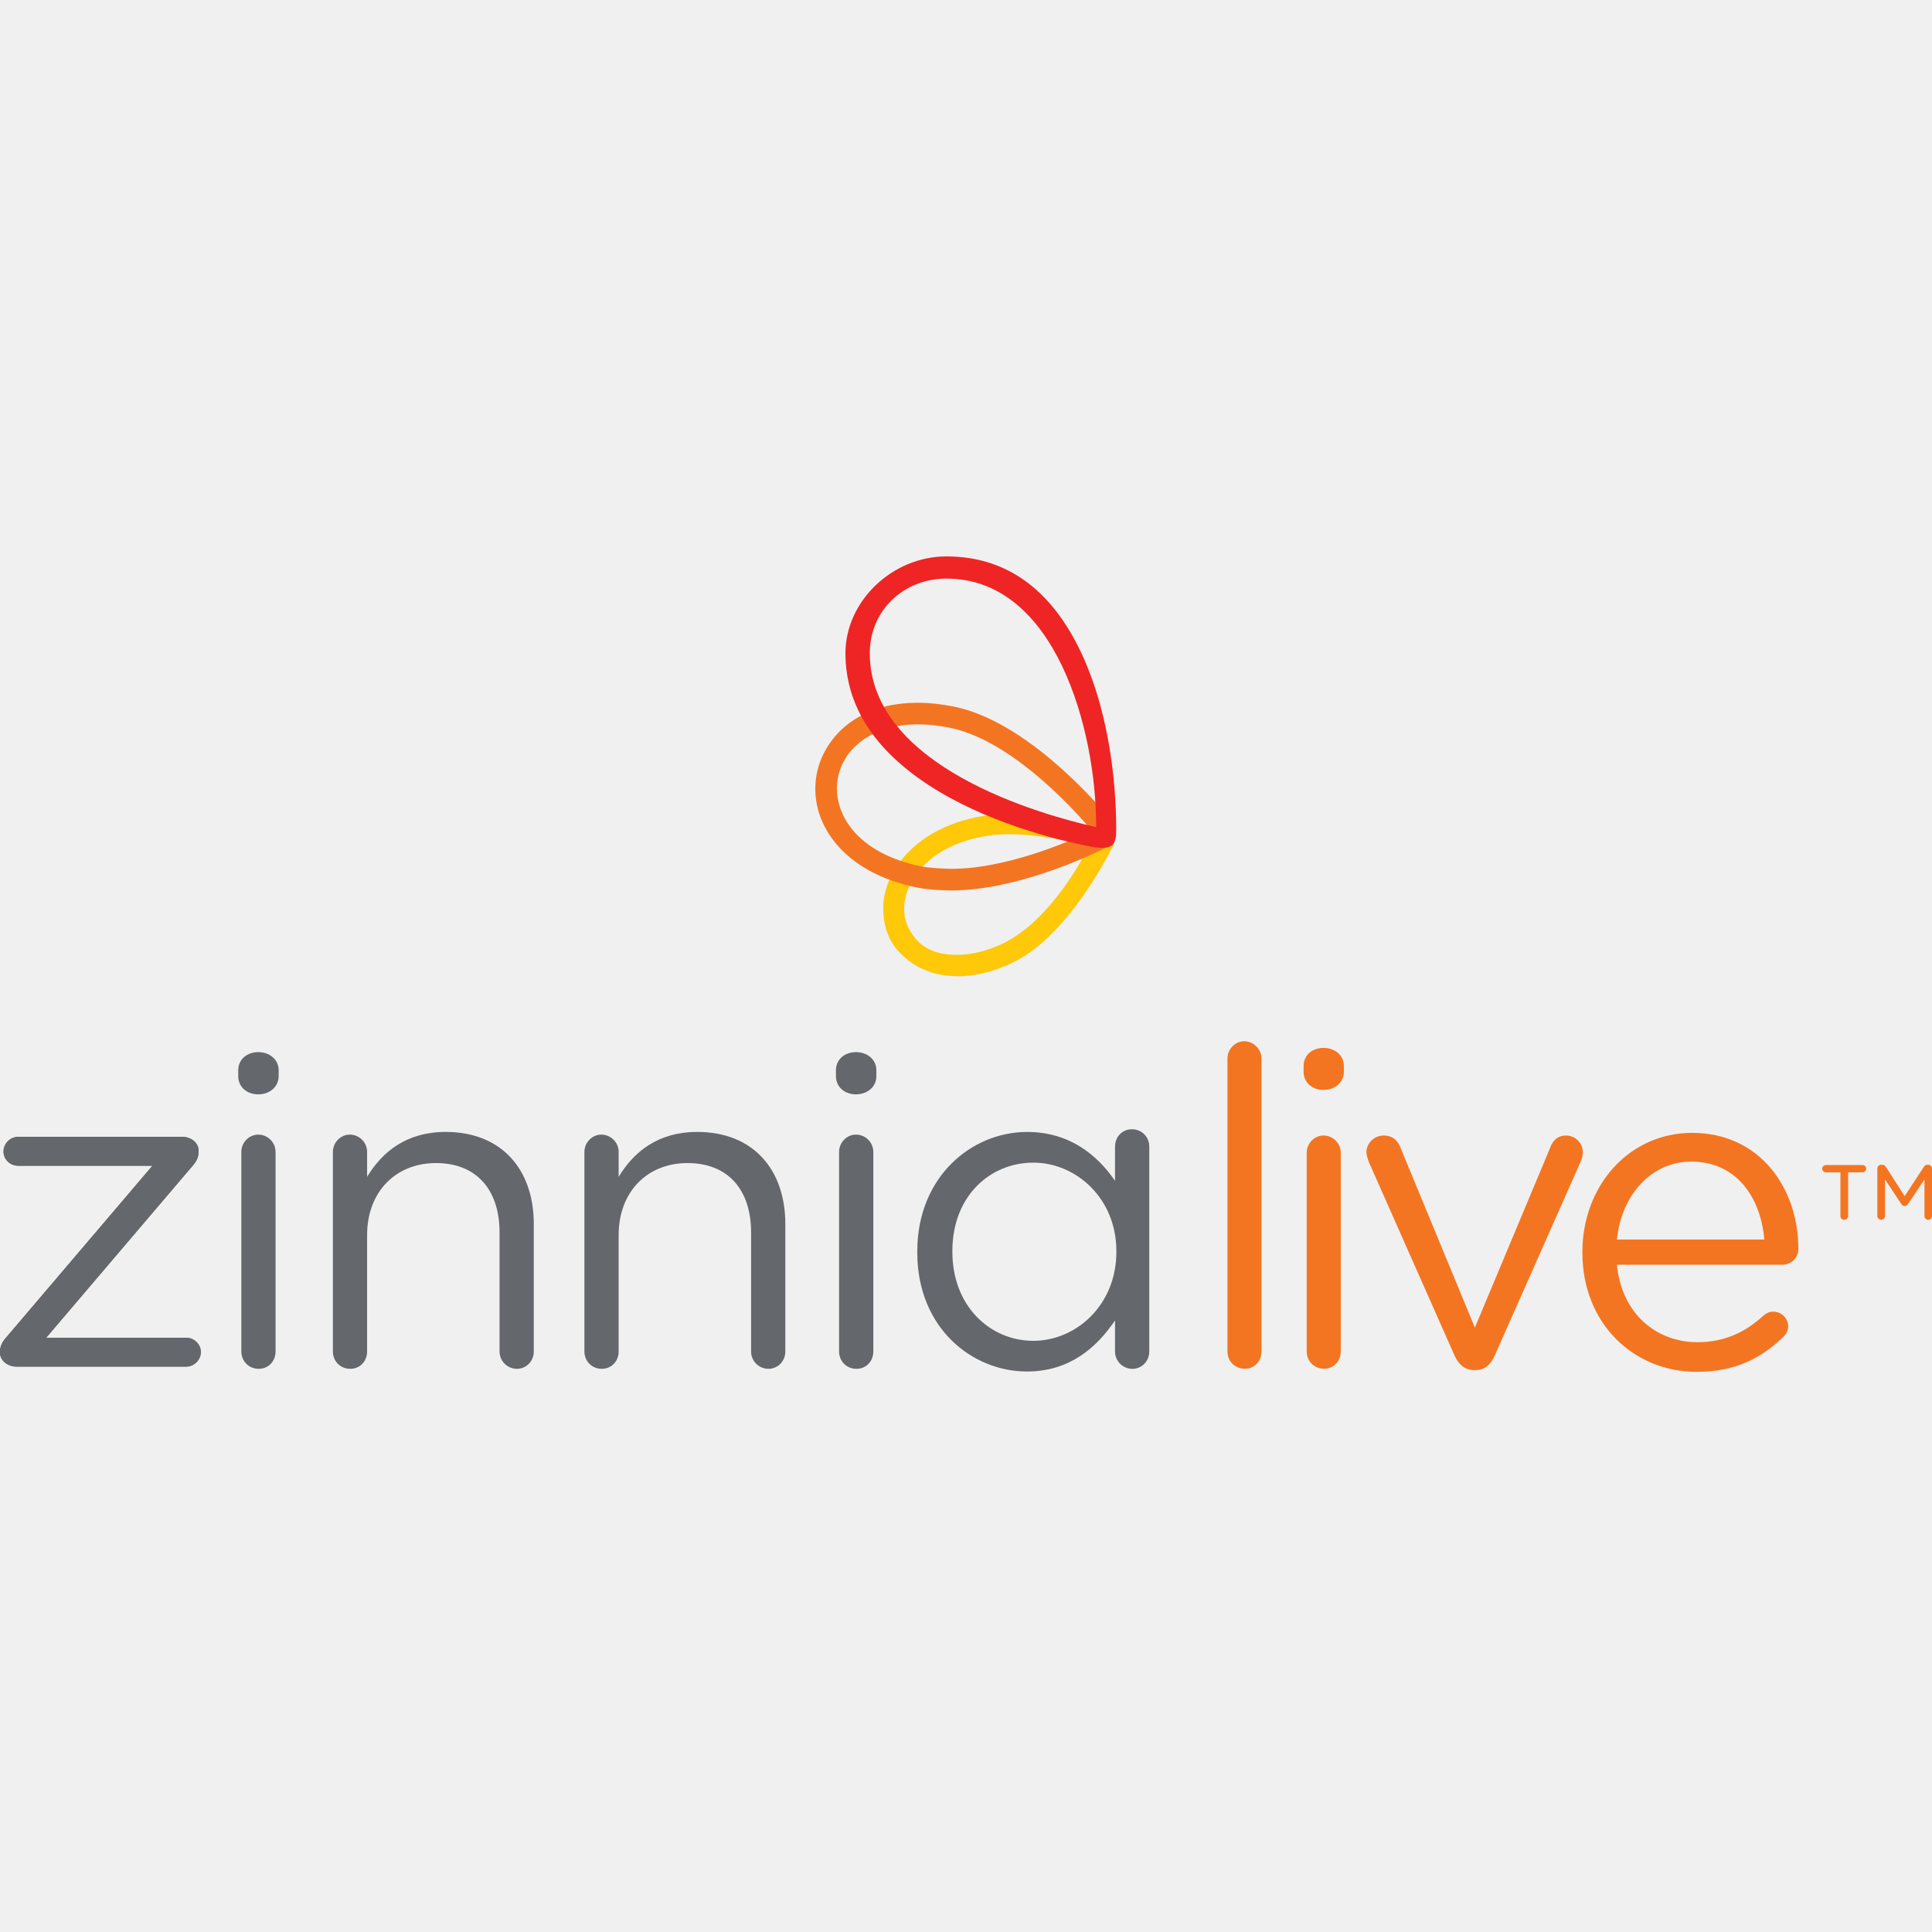
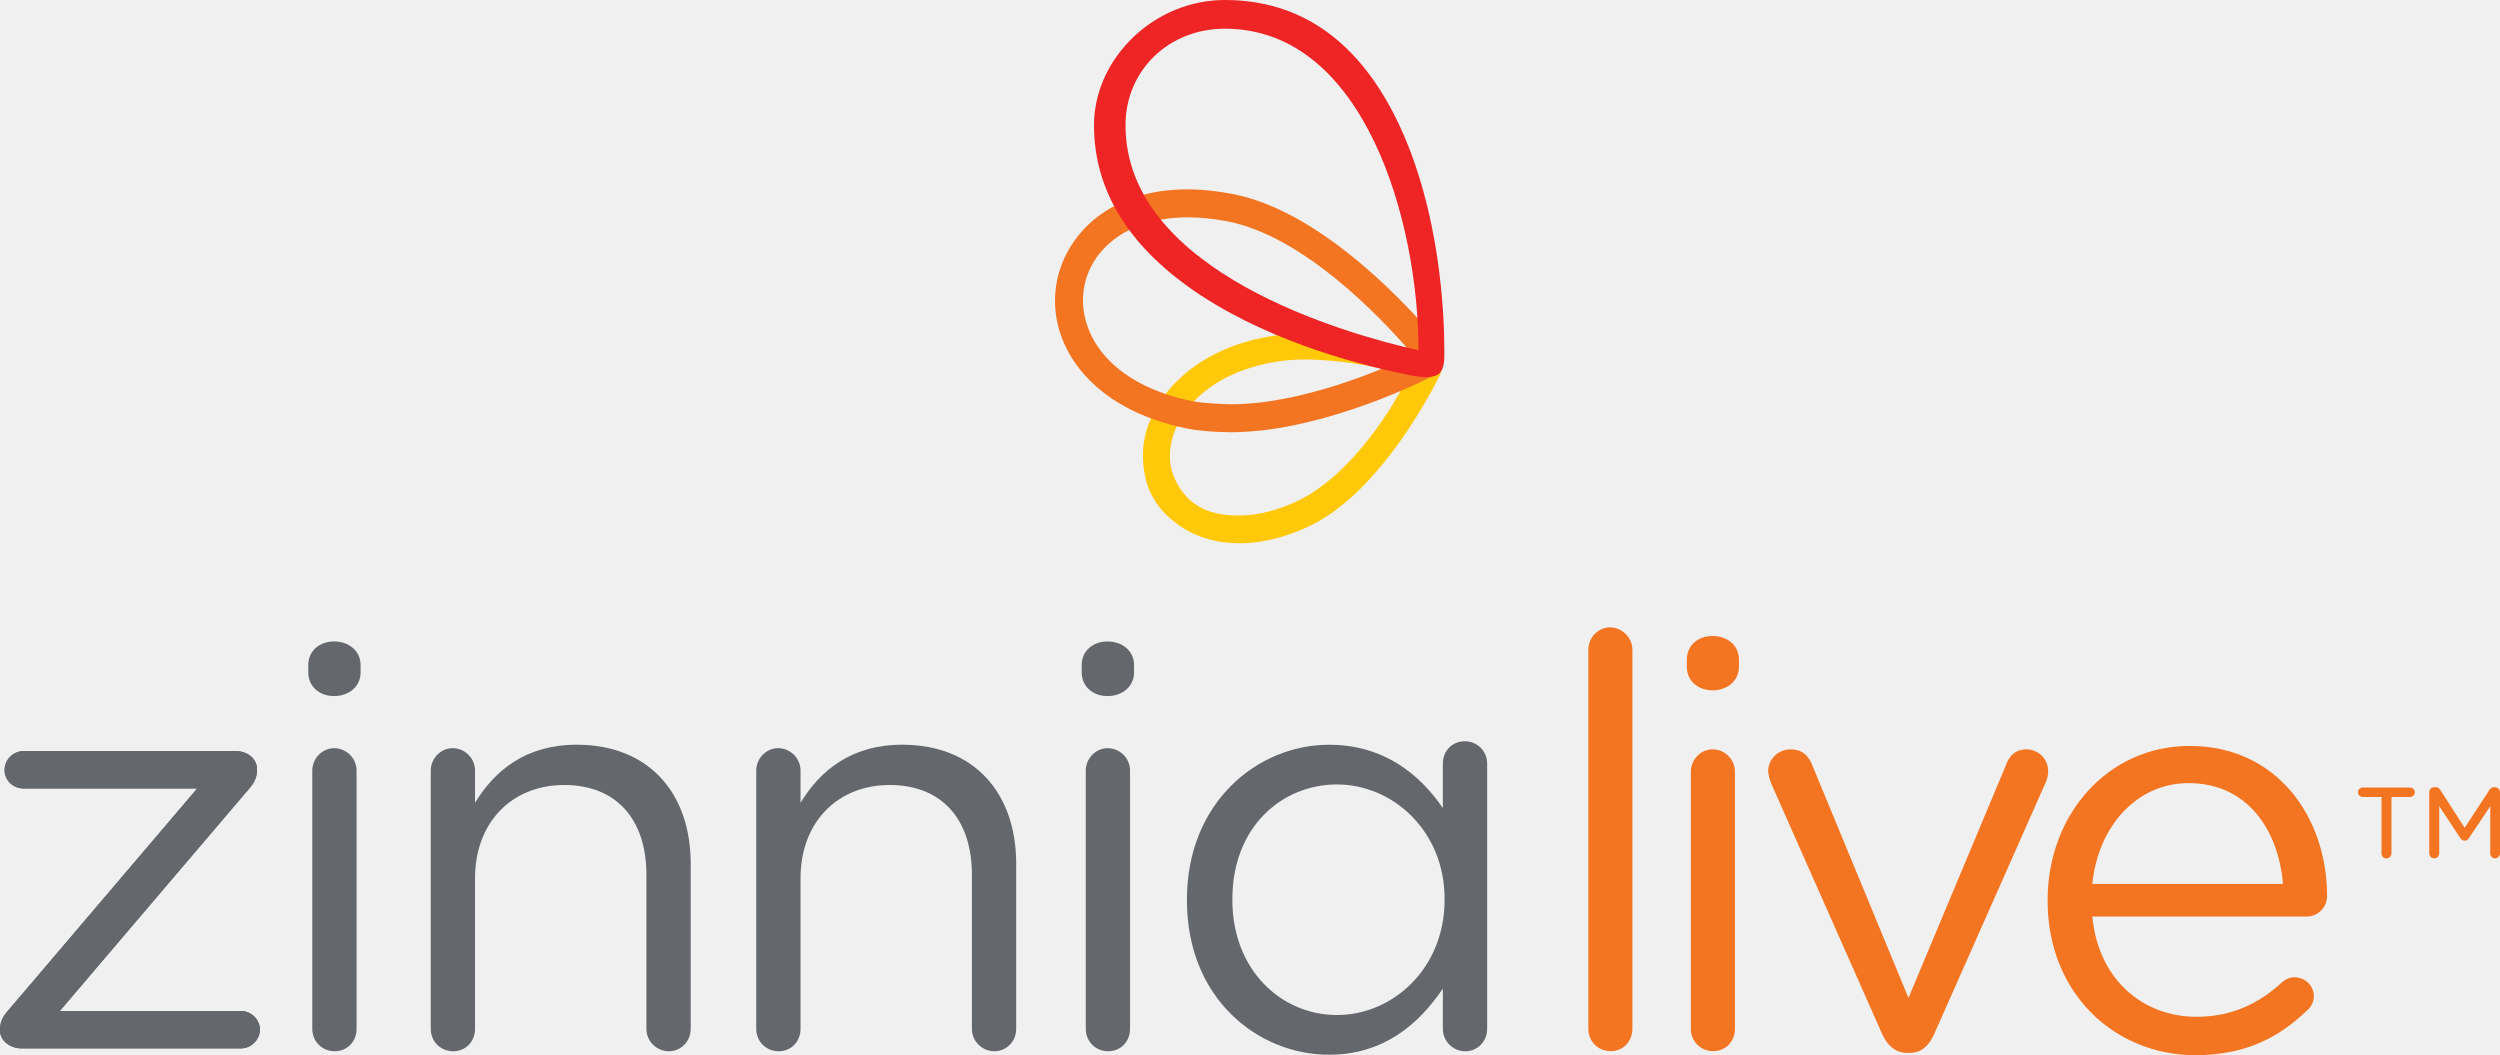
- <svg xmlns="http://www.w3.org/2000/svg" width="500" height="500" viewBox="0 0 500 500" fill="none">
-   <path d="M0 350.108V349.88C0 348.387 0.574 347.231 1.84 345.855L39.447 301.692H4.709C2.642 301.692 0.912 300.08 0.912 298.013C0.912 295.945 2.642 294.216 4.709 294.216H47.151C49.564 294.216 51.404 295.827 51.404 297.785V298.013C51.404 299.507 50.83 300.662 49.564 302.038L11.957 346.201H48.188C50.256 346.201 51.985 347.93 51.985 349.88C51.985 351.948 50.256 353.677 48.188 353.677H4.253C1.957 353.677 0 352.066 0 350.108Z" fill="#64676B" />
-   <path d="M62.456 298.123C62.456 295.71 64.413 293.635 66.827 293.635C69.24 293.635 71.315 295.592 71.315 298.123V349.763C71.315 352.294 69.475 354.251 66.944 354.251C64.413 354.251 62.456 352.294 62.456 349.763V298.123Z" fill="#64676B" />
-   <path d="M86.149 298.123C86.149 295.71 88.106 293.635 90.52 293.635C92.933 293.635 95.008 295.592 95.008 298.123V304.562C98.923 298.123 105.133 292.943 115.368 292.943C129.746 292.943 138.142 302.604 138.142 316.754V349.763C138.142 352.294 136.184 354.251 133.771 354.251C131.357 354.251 129.282 352.294 129.282 349.763V318.939C129.282 307.895 123.3 301 112.837 301C102.374 301 95.008 308.476 95.008 319.631V349.763C95.008 352.294 93.169 354.251 90.638 354.251C88.106 354.251 86.149 352.294 86.149 349.763V298.123Z" fill="#64676B" />
-   <path d="M151.246 298.123C151.246 295.71 153.204 293.635 155.617 293.635C158.031 293.635 160.106 295.592 160.106 298.123V304.562C164.02 298.123 170.23 292.943 180.466 292.943C194.843 292.943 203.239 302.604 203.239 316.754V349.763C203.239 352.294 201.282 354.251 198.868 354.251C196.455 354.251 194.38 352.294 194.38 349.763V318.939C194.38 307.895 188.398 301 177.934 301C167.471 301 160.106 308.476 160.106 319.631V349.763C160.106 352.294 158.266 354.251 155.735 354.251C153.204 354.251 151.246 352.294 151.246 349.763V298.123Z" fill="#64676B" />
-   <path d="M217.153 298.123C217.153 295.71 219.111 293.635 221.524 293.635C223.937 293.635 226.012 295.592 226.012 298.123V349.763C226.012 352.294 224.173 354.251 221.642 354.251C219.111 354.251 217.153 352.294 217.153 349.763V298.123Z" fill="#64676B" />
-   <path d="M297.431 349.77C297.431 352.301 295.473 354.258 293.06 354.258C290.646 354.258 288.571 352.301 288.571 349.77V341.72C283.744 348.85 276.725 354.943 265.798 354.943C251.538 354.943 237.388 343.67 237.388 324.12V323.891C237.388 304.451 251.531 292.95 265.798 292.95C276.843 292.95 283.973 298.933 288.571 305.599V296.74C288.571 294.209 290.411 292.251 292.942 292.251C295.473 292.251 297.431 294.209 297.431 296.74V349.763V349.77ZM246.475 323.774V324.002C246.475 338.034 256.254 347.003 267.409 347.003C278.564 347.003 288.917 337.688 288.917 324.002V323.774C288.917 310.088 278.454 300.89 267.409 300.89C256.365 300.89 246.475 309.403 246.475 323.774Z" fill="#64676B" />
-   <path d="M61.654 277.005C61.654 274.128 63.957 272.289 66.827 272.289C69.696 272.289 72.117 274.128 72.117 277.005V278.499C72.117 281.258 69.814 283.216 66.827 283.216C63.839 283.216 61.654 281.258 61.654 278.499V277.005Z" fill="#64676B" />
-   <path d="M216.344 277.005C216.344 274.128 218.64 272.289 221.517 272.289C224.394 272.289 226.807 274.128 226.807 277.005V278.499C226.807 281.258 224.504 283.216 221.517 283.216C218.529 283.216 216.344 281.258 216.344 278.499V277.005Z" fill="#64676B" />
-   <path d="M0 350.108V349.88C0 348.387 0.574 347.231 1.84 345.855L39.447 301.692H4.709C2.642 301.692 0.912 300.08 0.912 298.013C0.912 295.945 2.642 294.216 4.709 294.216H47.151C49.564 294.216 51.404 295.827 51.404 297.785V298.013C51.404 299.507 50.83 300.662 49.564 302.038L11.957 346.201H48.188C50.256 346.201 51.985 347.93 51.985 349.88C51.985 351.948 50.256 353.677 48.188 353.677H4.253C1.957 353.677 0 352.066 0 350.108Z" fill="#64676B" />
-   <path d="M317.665 273.937C317.665 271.531 319.615 269.471 322.014 269.471C324.413 269.471 326.48 271.531 326.48 273.937V349.763C326.48 352.279 324.648 354.229 322.132 354.229C319.615 354.229 317.665 352.279 317.665 349.763V273.937Z" fill="#F47521" />
-   <path d="M337.37 275.887C337.37 273.025 339.659 271.192 342.521 271.192C345.383 271.192 347.79 273.025 347.79 275.887V277.373C347.79 280.125 345.501 282.068 342.521 282.068C339.541 282.068 337.37 280.118 337.37 277.373V275.887ZM338.173 298.337C338.173 295.93 340.122 293.87 342.521 293.87C344.92 293.87 346.988 295.82 346.988 298.337V349.763C346.988 352.279 345.155 354.229 342.639 354.229C340.122 354.229 338.173 352.279 338.173 349.763V298.337Z" fill="#F47521" />
-   <path d="M381.924 354.575H381.468C379.062 354.575 377.458 353.089 376.427 350.793L354.206 300.625C353.978 299.823 353.632 299.021 353.632 298.219C353.632 295.931 355.582 293.87 358.098 293.87C360.615 293.87 361.88 295.357 362.565 297.306L381.696 343.582L401.166 297.078C401.739 295.357 402.998 293.87 405.286 293.87C407.692 293.87 409.635 295.82 409.635 298.219C409.635 299.021 409.407 299.823 409.179 300.397L386.847 350.793C385.816 353.081 384.33 354.575 381.924 354.575Z" fill="#F47521" />
-   <path d="M439.075 355.031C422.813 355.031 409.524 342.544 409.524 324.223V323.994C409.524 306.931 421.548 293.186 437.927 293.186C455.454 293.186 465.417 307.505 465.417 323.192C465.417 325.598 463.467 327.313 461.296 327.313H418.457C419.715 340.138 428.766 347.356 439.303 347.356C446.631 347.356 452.018 344.494 456.366 340.484C457.051 339.91 457.853 339.454 458.883 339.454C461.061 339.454 462.775 341.168 462.775 343.236C462.775 344.266 462.319 345.296 461.399 346.098C455.785 351.484 449.141 355.031 439.067 355.031H439.075ZM456.602 320.786C455.682 310.021 449.501 300.625 437.706 300.625C427.397 300.625 419.612 309.212 418.465 320.786H456.602Z" fill="#F47521" />
-   <path d="M476.292 303.399H472.532C472.032 303.399 471.583 302.95 471.583 302.45C471.583 301.949 472.039 301.501 472.532 301.501H482.009C482.554 301.501 482.959 301.949 482.959 302.45C482.959 302.95 482.554 303.399 482.009 303.399H478.294V314.686C478.294 315.231 477.837 315.687 477.249 315.687C476.704 315.687 476.299 315.231 476.299 314.686V303.399H476.292ZM485.858 302.442C485.858 301.854 486.262 301.442 486.858 301.442H487.131C487.535 301.442 487.808 301.626 488.036 301.942L492.929 309.558L497.918 301.942C498.146 301.626 498.418 301.442 498.779 301.442H499.051C499.551 301.442 500 301.898 500 302.442V314.679C500 315.224 499.544 315.68 498.999 315.68C498.455 315.68 498.05 315.224 498.05 314.679V305.246L493.834 311.544C493.606 311.905 493.333 312.133 492.929 312.133C492.524 312.133 492.252 311.905 492.024 311.544L487.852 305.246V314.679C487.852 315.224 487.396 315.68 486.851 315.68C486.307 315.68 485.85 315.224 485.85 314.679V302.442H485.858Z" fill="#F47521" />
-   <path d="M247.837 252.658C243.305 252.658 239.147 251.414 235.814 249.074C230.818 245.55 228.588 241.164 228.588 234.836C228.588 224.756 239.147 210.562 262.627 210.562C267.608 210.562 274.746 213.534 274.812 213.564L274.878 213.593H274.945C275.025 213.586 284.915 216.338 284.915 216.338L288.057 215.418C288.057 215.418 288.564 217.861 287.998 218.994C285.651 223.681 277.093 239.553 265.467 247.191C264.194 248.022 262.907 248.75 261.626 249.346C257.204 251.392 252.863 252.503 248.72 252.65C248.426 252.65 248.124 252.665 247.837 252.665M260.949 215.889C252.083 215.889 240.067 219.384 235.38 229.244C233.651 232.879 233.526 236.771 235.027 239.921C237.367 244.821 241.369 247.102 247.616 247.102C247.933 247.102 248.257 247.102 248.58 247.087C251.928 246.97 255.534 246.028 259.294 244.291C270.544 239.074 279.278 224.366 281.692 219.134L281.854 218.788L281.479 218.715C280.757 218.582 279.904 218.405 278.947 218.207C274.518 217.287 267.814 215.896 260.957 215.896" fill="#FFC808" />
-   <path d="M237.367 229.7C228.081 227.817 220.722 223.77 216.079 217.993C211.804 212.673 210.149 206.301 211.414 200.062C213.063 191.931 220.619 182.292 236.469 181.887C236.793 181.88 237.124 181.872 237.455 181.872C240.442 181.872 243.606 182.211 246.866 182.866C264.849 186.515 282.339 206 287.269 211.886C288.145 212.931 288.498 214.292 288.226 215.631C287.983 216.809 287.299 217.817 286.298 218.472C286.166 218.56 286.688 219.141 286.548 219.215C281.39 221.856 262.627 230.443 246.262 230.443C243.121 230.443 239.743 230.178 237.374 229.7M237.602 187.472C237.315 187.472 237.035 187.472 236.756 187.472C232.414 187.582 228.574 188.517 225.343 190.261C224.865 190.518 224.387 190.798 223.938 191.092C220.156 193.564 217.713 197.045 216.881 201.165C215.954 205.742 217.294 210.665 220.553 214.66C224.357 219.318 230.553 222.629 238.485 224.233C240.545 224.653 244.982 224.851 246.277 224.851C260.059 224.851 276.335 218.045 282.406 215.065L282.089 214.388L281.839 214.094C276.004 207.361 260.817 191.379 245.762 188.333C242.937 187.759 240.192 187.464 237.609 187.464" fill="#F47521" />
-   <path d="M282.604 219.163C273.149 217.324 255.085 212.791 240.361 203.196C226.057 193.866 218.802 182.38 218.802 169.047C218.802 155.714 230.774 144 244.953 144C260.331 144 272.075 152.425 279.86 169.032C287.99 186.383 288.873 206.515 288.873 214.358C288.873 216.139 288.873 217.464 287.99 218.567C287.358 219.362 285.584 219.458 284.981 219.428C284.378 219.399 283.465 219.318 282.612 219.156M244.953 149.739C233.79 149.739 225.101 158.039 225.101 169.047C225.101 198.568 269.728 210.893 283.318 213.968L283.686 214.049V213.674C283.686 188.958 273.171 149.739 244.953 149.739Z" fill="#EE2524" />
+ <svg xmlns="http://www.w3.org/2000/svg" width="500" height="211" viewBox="0 0 500 211" fill="none">
+   <g clip-path="url(#clip0_17158_423)">
+     <path d="M0 206.108V205.88C0 204.387 0.574 203.231 1.84 201.855L39.447 157.692H4.709C2.642 157.692 0.912 156.08 0.912 154.013C0.912 151.945 2.642 150.216 4.709 150.216H47.151C49.564 150.216 51.404 151.827 51.404 153.785V154.013C51.404 155.507 50.83 156.662 49.564 158.038L11.957 202.201H48.188C50.256 202.201 51.985 203.93 51.985 205.88C51.985 207.948 50.256 209.677 48.188 209.677H4.253C1.957 209.677 0 208.066 0 206.108Z" fill="#64676B" />
+     <path d="M62.456 154.123C62.456 151.71 64.413 149.635 66.827 149.635C69.24 149.635 71.315 151.592 71.315 154.123V205.763C71.315 208.294 69.475 210.251 66.944 210.251C64.413 210.251 62.456 208.294 62.456 205.763V154.123Z" fill="#64676B" />
+     <path d="M86.149 154.123C86.149 151.71 88.106 149.635 90.52 149.635C92.933 149.635 95.008 151.592 95.008 154.123V160.562C98.923 154.123 105.133 148.943 115.368 148.943C129.746 148.943 138.142 158.604 138.142 172.754V205.763C138.142 208.294 136.184 210.251 133.771 210.251C131.357 210.251 129.282 208.294 129.282 205.763V174.939C129.282 163.895 123.3 157 112.837 157C102.374 157 95.008 164.476 95.008 175.631V205.763C95.008 208.294 93.169 210.251 90.638 210.251C88.106 210.251 86.149 208.294 86.149 205.763V154.123Z" fill="#64676B" />
+     <path d="M151.246 154.123C151.246 151.71 153.204 149.635 155.617 149.635C158.031 149.635 160.106 151.592 160.106 154.123V160.562C164.02 154.123 170.23 148.943 180.466 148.943C194.843 148.943 203.239 158.604 203.239 172.754V205.763C203.239 208.294 201.282 210.251 198.868 210.251C196.455 210.251 194.38 208.294 194.38 205.763V174.939C194.38 163.895 188.398 157 177.934 157C167.471 157 160.106 164.476 160.106 175.631V205.763C160.106 208.294 158.266 210.251 155.735 210.251C153.204 210.251 151.246 208.294 151.246 205.763V154.123Z" fill="#64676B" />
+     <path d="M217.153 154.123C217.153 151.71 219.111 149.635 221.524 149.635C223.937 149.635 226.012 151.592 226.012 154.123V205.763C226.012 208.294 224.173 210.251 221.642 210.251C219.111 210.251 217.153 208.294 217.153 205.763V154.123Z" fill="#64676B" />
+     <path d="M297.431 205.77C297.431 208.301 295.473 210.258 293.06 210.258C290.646 210.258 288.571 208.301 288.571 205.77V197.72C283.744 204.85 276.725 210.943 265.798 210.943C251.538 210.943 237.388 199.67 237.388 180.12V179.891C237.388 160.451 251.531 148.95 265.798 148.95C276.843 148.95 283.973 154.933 288.571 161.599V152.74C288.571 150.209 290.411 148.251 292.942 148.251C295.473 148.251 297.431 150.209 297.431 152.74V205.763V205.77ZM246.475 179.774V180.002C246.475 194.034 256.254 203.003 267.409 203.003C278.564 203.003 288.917 193.688 288.917 180.002V179.774C288.917 166.088 278.454 156.89 267.409 156.89C256.365 156.89 246.475 165.403 246.475 179.774Z" fill="#64676B" />
+     <path d="M61.654 133.005C61.654 130.128 63.957 128.289 66.827 128.289C69.696 128.289 72.117 130.128 72.117 133.005V134.499C72.117 137.258 69.814 139.216 66.827 139.216C63.839 139.216 61.654 137.258 61.654 134.499V133.005Z" fill="#64676B" />
+     <path d="M216.344 133.005C216.344 130.128 218.64 128.289 221.517 128.289C224.394 128.289 226.807 130.128 226.807 133.005V134.499C226.807 137.258 224.504 139.216 221.517 139.216C218.529 139.216 216.344 137.258 216.344 134.499V133.005Z" fill="#64676B" />
+     <path d="M0 206.108V205.88C0 204.387 0.574 203.231 1.84 201.855L39.447 157.692H4.709C2.642 157.692 0.912 156.08 0.912 154.013C0.912 151.945 2.642 150.216 4.709 150.216H47.151C49.564 150.216 51.404 151.827 51.404 153.785V154.013C51.404 155.507 50.83 156.662 49.564 158.038L11.957 202.201H48.188C50.256 202.201 51.985 203.93 51.985 205.88C51.985 207.948 50.256 209.677 48.188 209.677H4.253C1.957 209.677 0 208.066 0 206.108Z" fill="#64676B" />
+     <path d="M317.665 129.937C317.665 127.531 319.615 125.471 322.014 125.471C324.413 125.471 326.48 127.531 326.48 129.937V205.763C326.48 208.279 324.648 210.229 322.132 210.229C319.615 210.229 317.665 208.279 317.665 205.763V129.937Z" fill="#F47521" />
+     <path d="M337.37 131.887C337.37 129.025 339.659 127.192 342.521 127.192C345.383 127.192 347.79 129.025 347.79 131.887V133.373C347.79 136.125 345.501 138.068 342.521 138.068C339.541 138.068 337.37 136.118 337.37 133.373V131.887ZM338.173 154.337C338.173 151.93 340.122 149.87 342.521 149.87C344.92 149.87 346.988 151.82 346.988 154.337V205.763C346.988 208.279 345.155 210.229 342.639 210.229C340.122 210.229 338.173 208.279 338.173 205.763V154.337Z" fill="#F47521" />
+     <path d="M381.924 210.575H381.468C379.062 210.575 377.458 209.089 376.427 206.793L354.206 156.625C353.978 155.823 353.632 155.021 353.632 154.219C353.632 151.931 355.582 149.87 358.098 149.87C360.615 149.87 361.88 151.357 362.565 153.306L381.696 199.582L401.166 153.078C401.739 151.357 402.998 149.87 405.286 149.87C407.692 149.87 409.635 151.82 409.635 154.219C409.635 155.021 409.407 155.823 409.179 156.397L386.847 206.793C385.816 209.081 384.33 210.575 381.924 210.575Z" fill="#F47521" />
+     <path d="M439.075 211.031C422.813 211.031 409.524 198.544 409.524 180.223V179.994C409.524 162.931 421.548 149.186 437.927 149.186C455.454 149.186 465.417 163.505 465.417 179.192C465.417 181.598 463.467 183.313 461.296 183.313H418.457C419.715 196.138 428.766 203.356 439.303 203.356C446.631 203.356 452.018 200.494 456.366 196.484C457.051 195.91 457.853 195.454 458.883 195.454C461.061 195.454 462.775 197.168 462.775 199.236C462.775 200.266 462.319 201.296 461.399 202.098C455.785 207.484 449.141 211.031 439.067 211.031H439.075ZM456.602 176.786C455.682 166.021 449.501 156.625 437.706 156.625C427.397 156.625 419.612 165.212 418.465 176.786H456.602Z" fill="#F47521" />
+     <path d="M476.292 159.399H472.532C472.032 159.399 471.583 158.95 471.583 158.45C471.583 157.949 472.039 157.501 472.532 157.501H482.009C482.554 157.501 482.959 157.949 482.959 158.45C482.959 158.95 482.554 159.399 482.009 159.399H478.294V170.686C478.294 171.231 477.837 171.687 477.249 171.687C476.704 171.687 476.299 171.231 476.299 170.686V159.399H476.292ZM485.858 158.442C485.858 157.854 486.262 157.442 486.858 157.442H487.131C487.535 157.442 487.808 157.626 488.036 157.942L492.929 165.558L497.918 157.942C498.146 157.626 498.418 157.442 498.779 157.442H499.051C499.551 157.442 500 157.898 500 158.442V170.679C500 171.224 499.544 171.68 498.999 171.68C498.455 171.68 498.05 171.224 498.05 170.679V161.246L493.834 167.544C493.606 167.905 493.333 168.133 492.929 168.133C492.524 168.133 492.252 167.905 492.024 167.544L487.852 161.246V170.679C487.852 171.224 487.396 171.68 486.851 171.68C486.307 171.68 485.85 171.224 485.85 170.679V158.442H485.858Z" fill="#F47521" />
+     <path d="M247.837 108.658C243.305 108.658 239.147 107.414 235.814 105.074C230.818 101.55 228.588 97.164 228.588 90.836C228.588 80.756 239.147 66.562 262.627 66.562C267.608 66.562 274.746 69.534 274.812 69.564L274.878 69.593H274.945C275.025 69.586 284.915 72.338 284.915 72.338L288.057 71.418C288.057 71.418 288.564 73.861 287.998 74.994C285.651 79.681 277.093 95.553 265.467 103.191C264.194 104.022 262.907 104.75 261.626 105.346C257.204 107.392 252.863 108.503 248.72 108.65C248.426 108.65 248.124 108.665 247.837 108.665M260.949 71.889C252.083 71.889 240.067 75.384 235.38 85.244C233.651 88.879 233.526 92.771 235.027 95.921C237.367 100.821 241.369 103.102 247.616 103.102C247.933 103.102 248.257 103.102 248.58 103.087C251.928 102.97 255.534 102.028 259.294 100.291C270.544 95.074 279.278 80.366 281.692 75.134L281.854 74.788L281.479 74.715C280.757 74.582 279.904 74.405 278.947 74.207C274.518 73.287 267.814 71.896 260.957 71.896" fill="#FFC808" />
+     <path d="M237.367 85.7C228.081 83.817 220.722 79.77 216.079 73.993C211.804 68.673 210.149 62.301 211.414 56.062C213.063 47.931 220.619 38.292 236.469 37.887C236.793 37.88 237.124 37.872 237.455 37.872C240.442 37.872 243.606 38.211 246.866 38.866C264.849 42.515 282.339 62 287.269 67.886C288.145 68.931 288.498 70.292 288.226 71.631C287.983 72.809 287.299 73.817 286.298 74.472C286.166 74.56 286.688 75.141 286.548 75.215C281.39 77.856 262.627 86.443 246.262 86.443C243.121 86.443 239.743 86.178 237.374 85.7M237.602 43.472C237.315 43.472 237.035 43.472 236.756 43.472C232.414 43.582 228.574 44.517 225.343 46.261C224.865 46.518 224.387 46.798 223.938 47.092C220.156 49.564 217.713 53.045 216.881 57.165C215.954 61.742 217.294 66.665 220.553 70.66C224.357 75.318 230.553 78.629 238.485 80.233C240.545 80.653 244.982 80.851 246.277 80.851C260.059 80.851 276.335 74.045 282.406 71.065L282.089 70.388L281.839 70.094C276.004 63.361 260.817 47.379 245.762 44.333C242.937 43.759 240.192 43.464 237.609 43.464" fill="#F47521" />
+     <path d="M282.604 75.163C273.149 73.324 255.085 68.791 240.361 59.196C226.057 49.866 218.802 38.38 218.802 25.047C218.802 11.714 230.774 0 244.953 0C260.331 0 272.075 8.425 279.86 25.032C287.99 42.383 288.873 62.515 288.873 70.358C288.873 72.139 288.873 73.464 287.99 74.567C287.358 75.362 285.584 75.458 284.981 75.428C284.378 75.399 283.465 75.318 282.612 75.156M244.953 5.739C233.79 5.739 225.101 14.039 225.101 25.047C225.101 54.568 269.728 66.893 283.318 69.968L283.686 70.049V69.674C283.686 44.958 273.171 5.739 244.953 5.739Z" fill="#EE2524" />
+   </g>
+   <defs>
+     <clipPath id="clip0_17158_423">
+       <rect width="500" height="211" fill="white" />
+     </clipPath>
+   </defs>
</svg>
